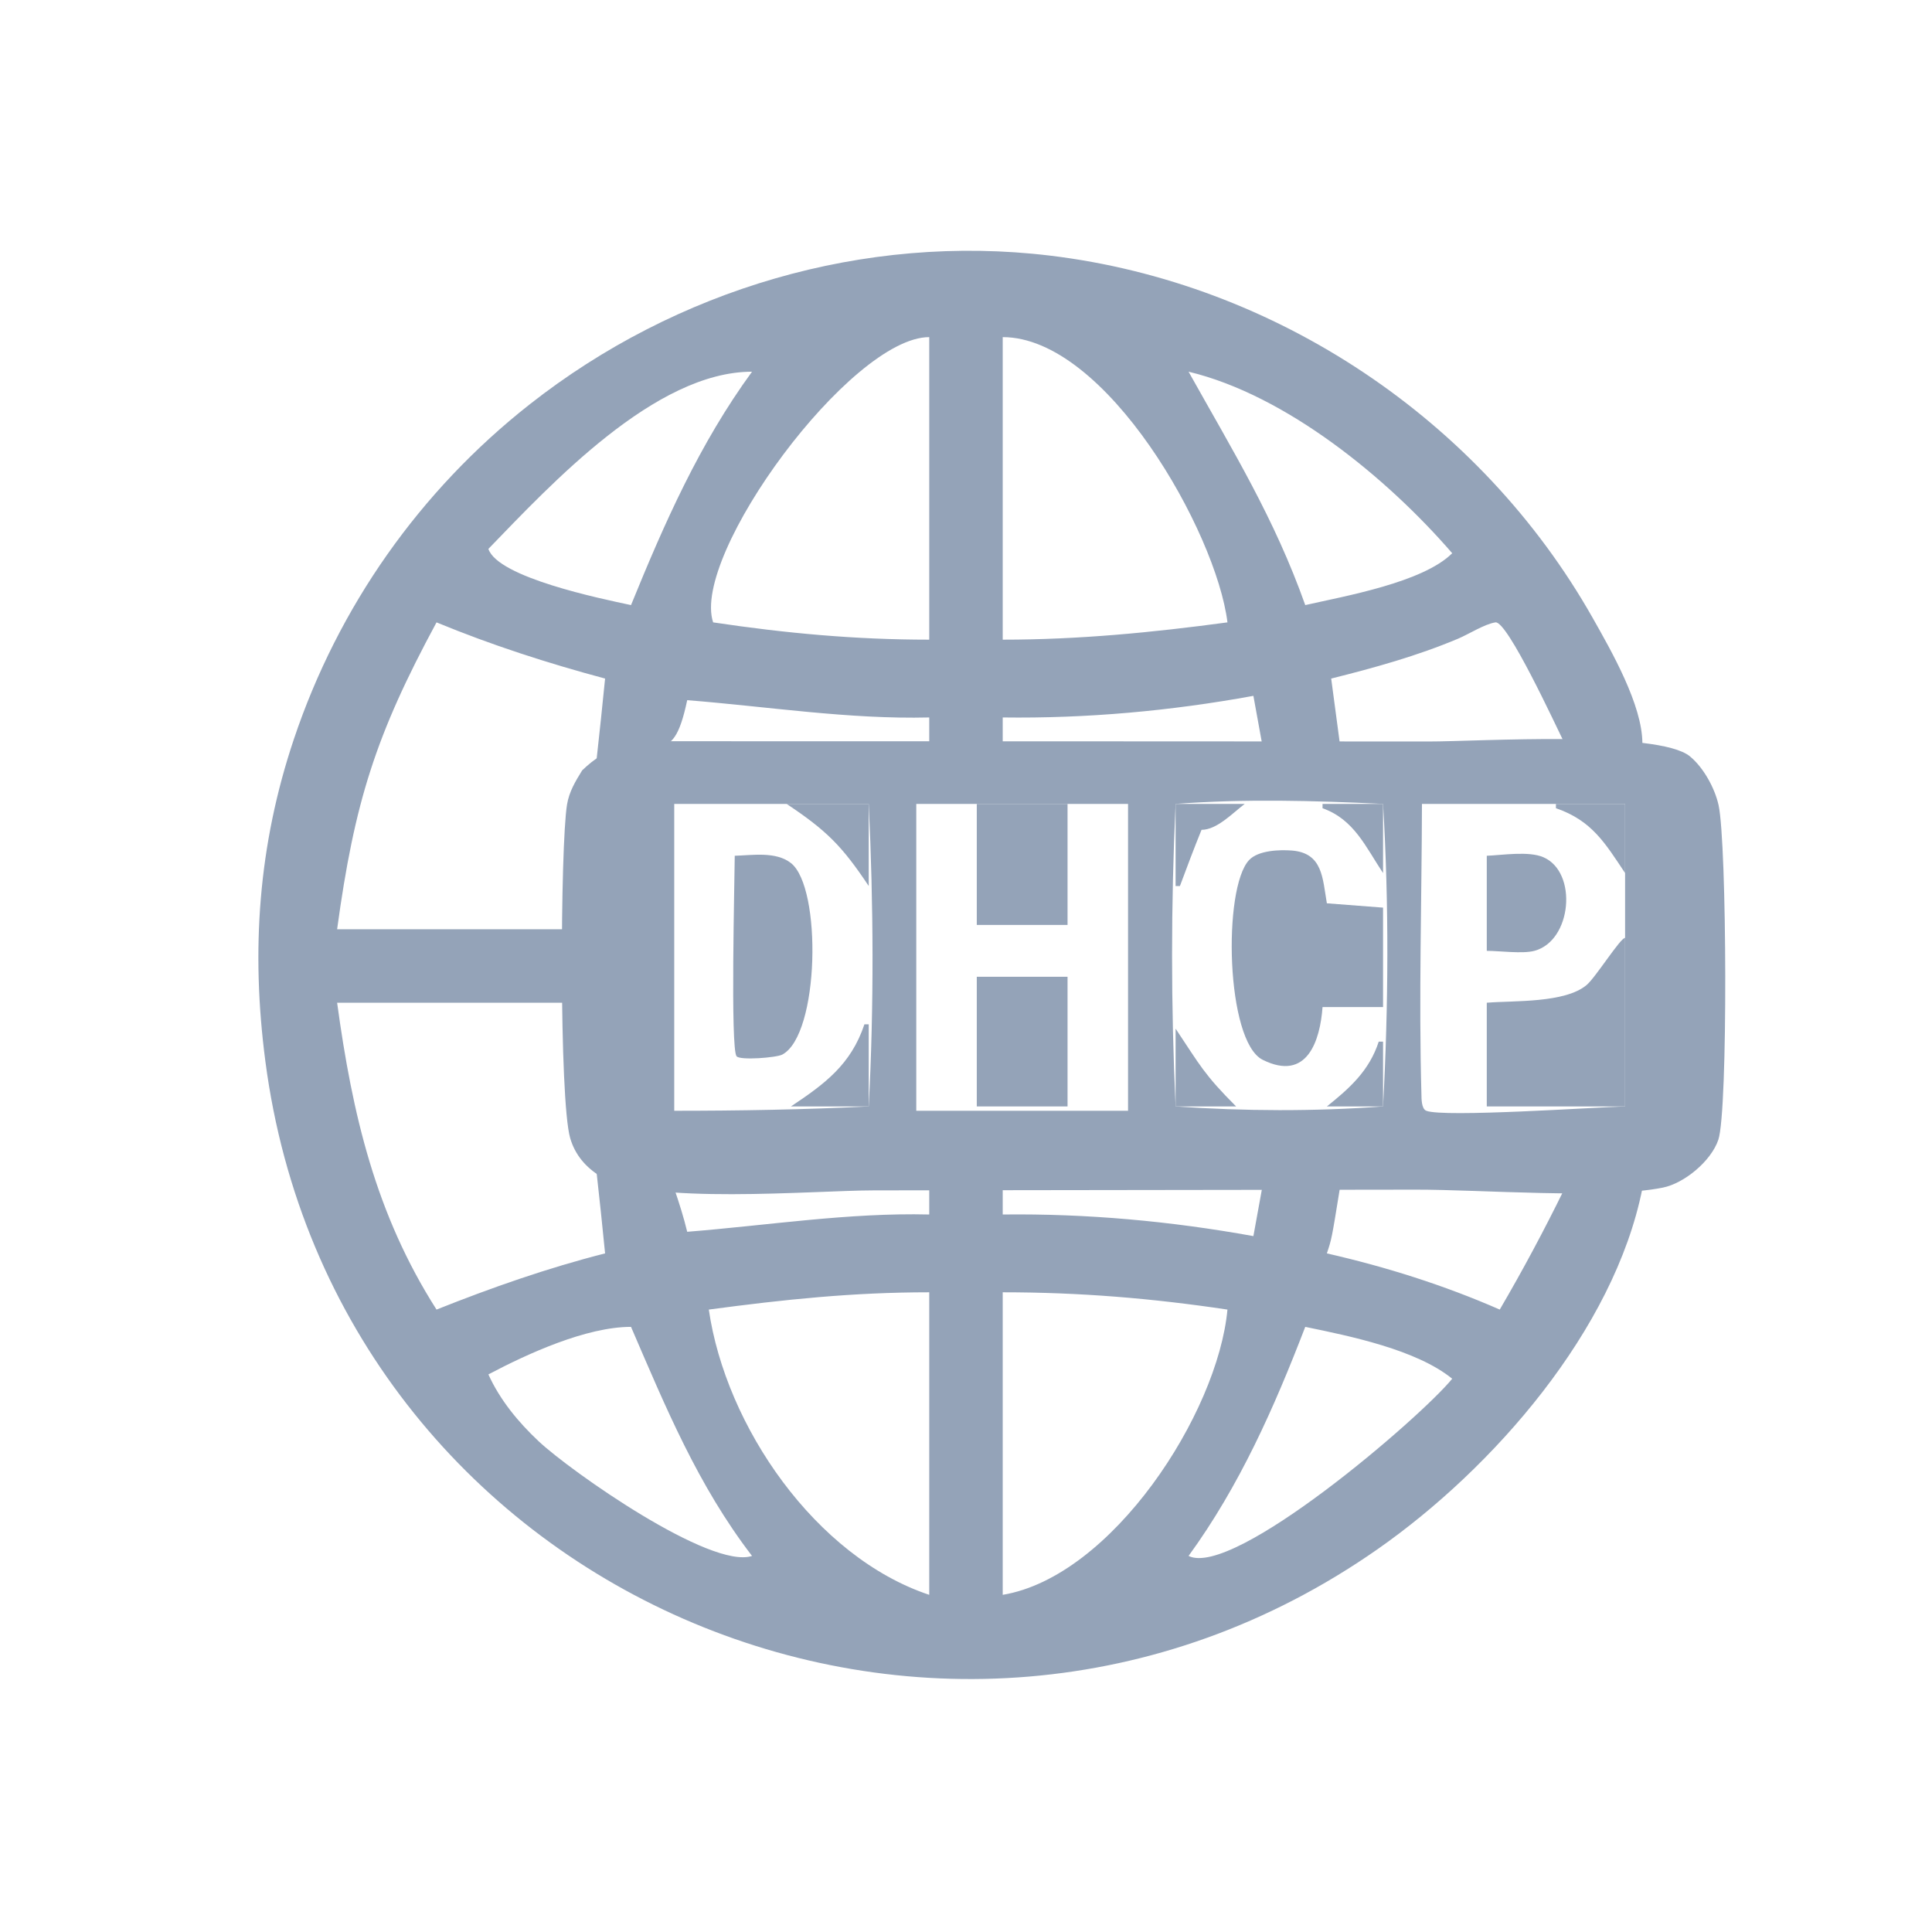
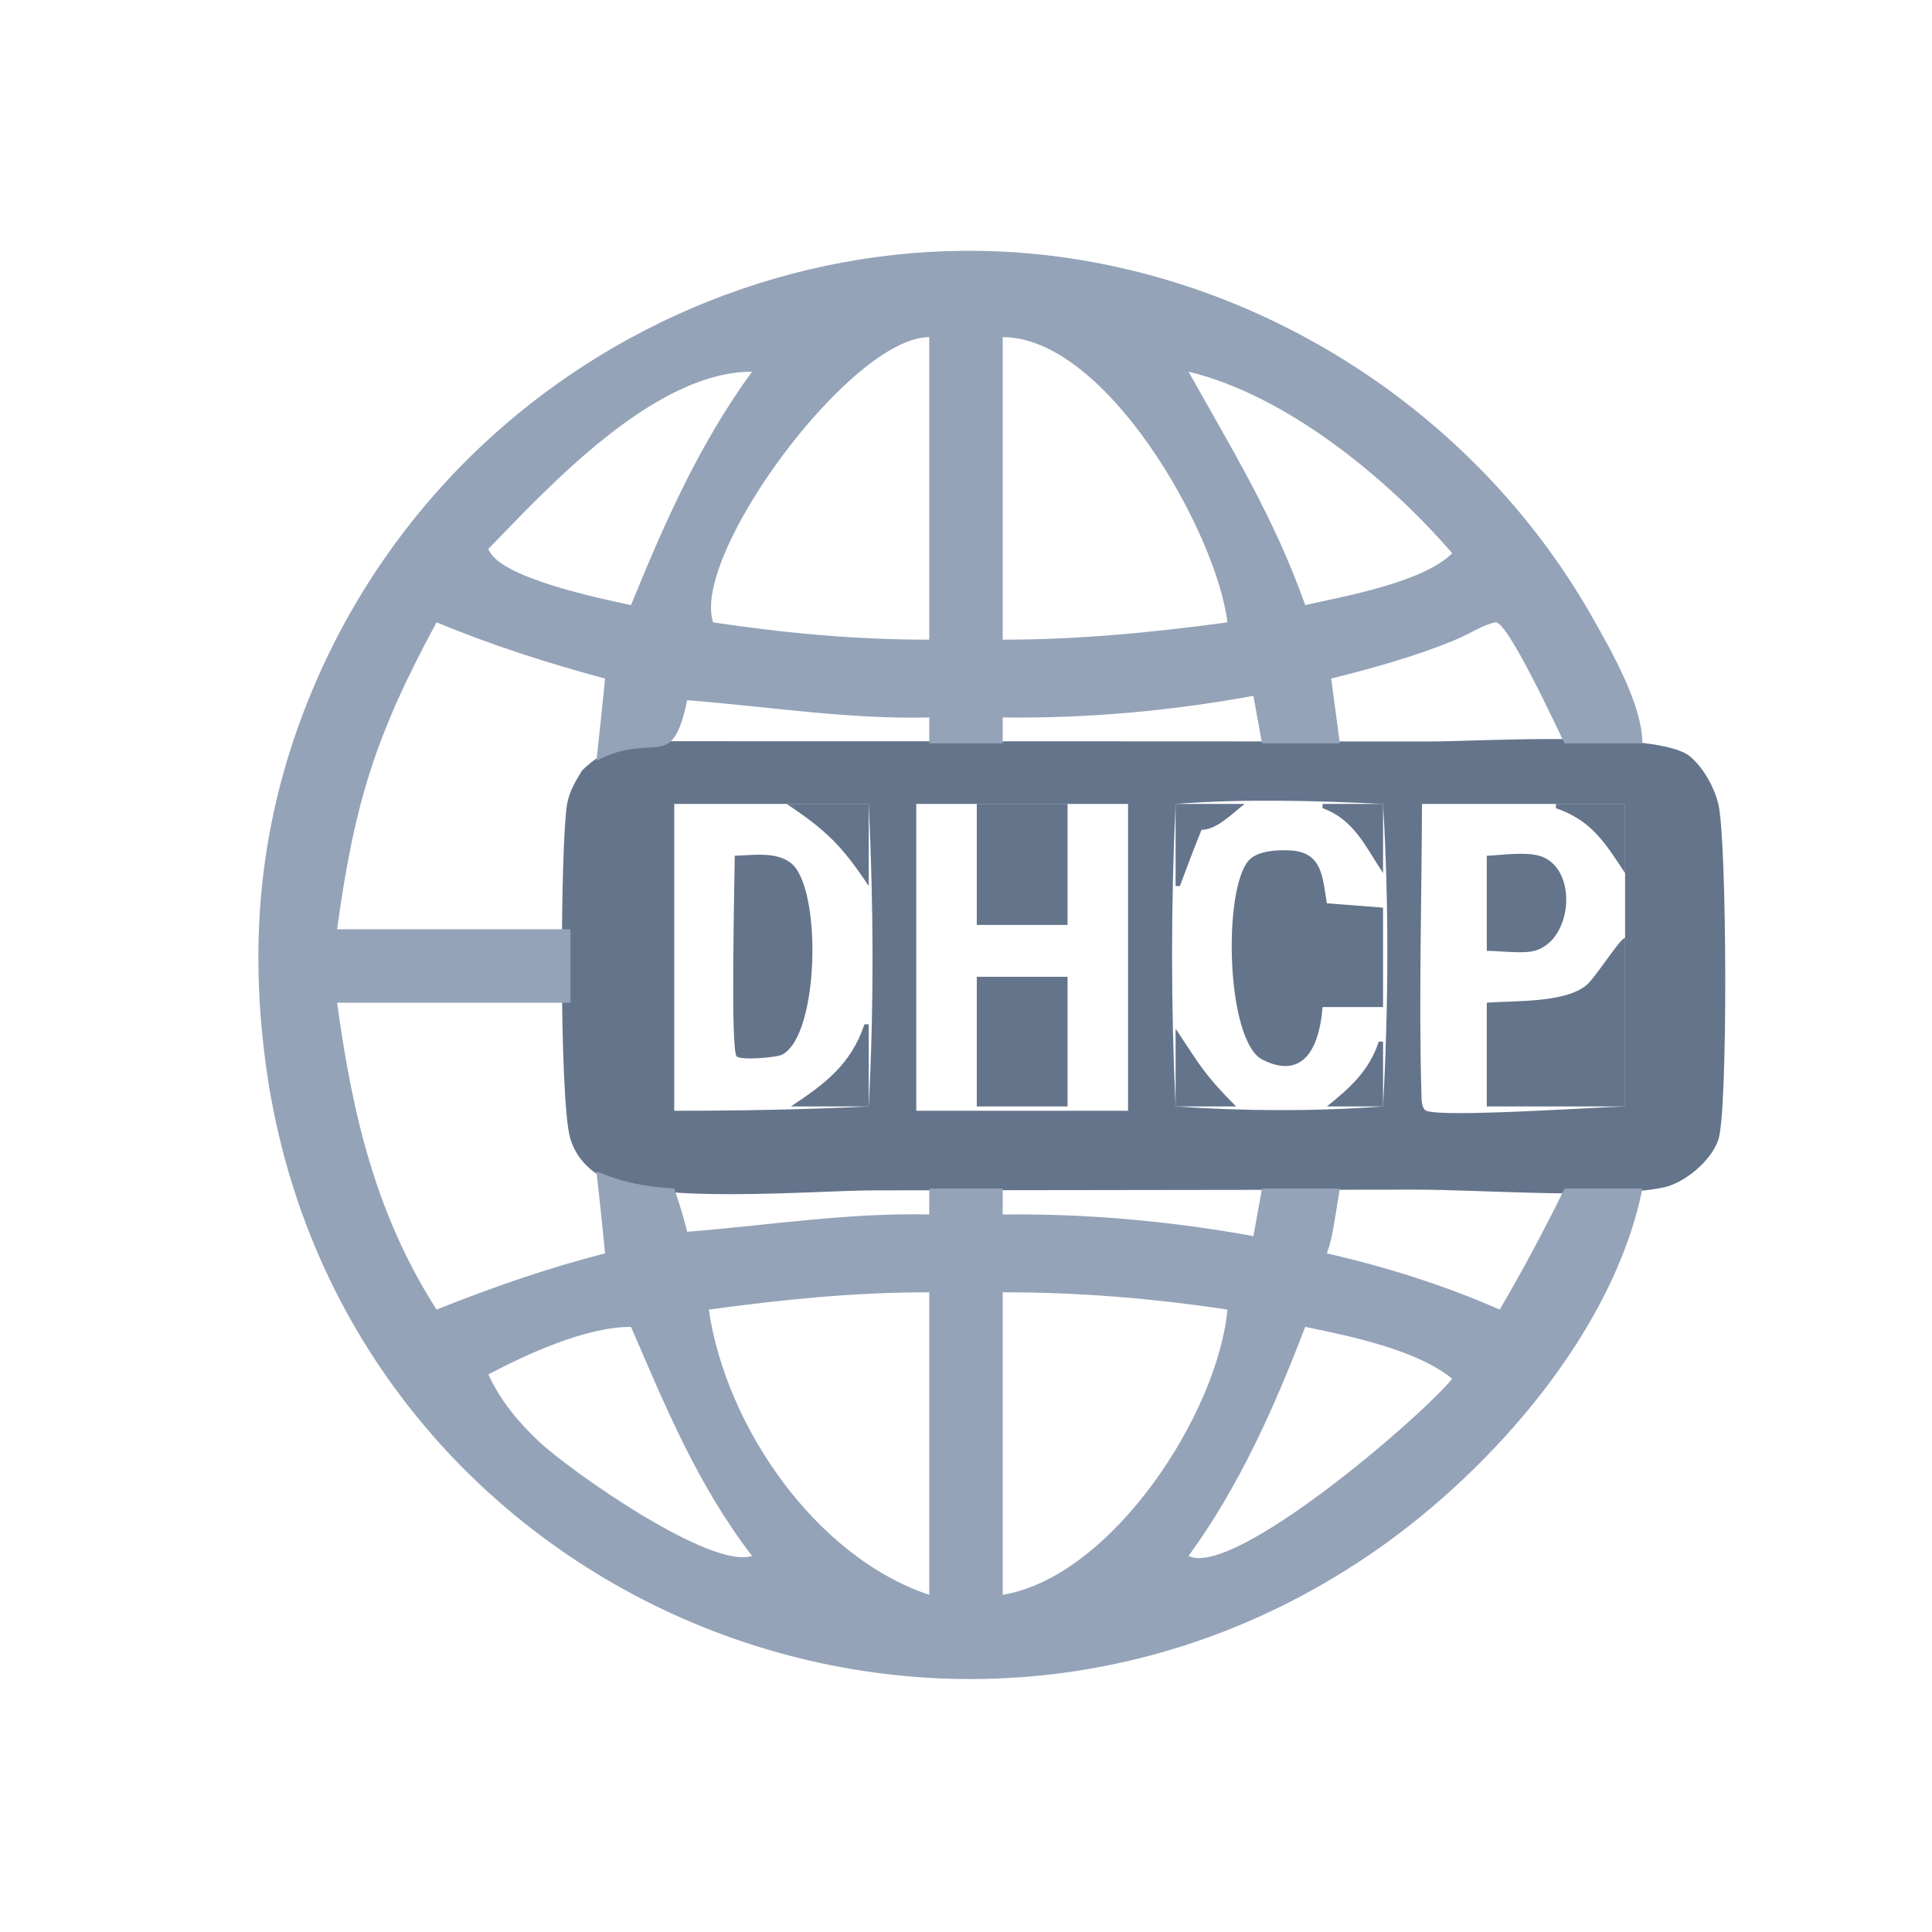
<svg xmlns="http://www.w3.org/2000/svg" viewBox="0 0 24 24" width="24" height="24" fill="none" stroke-linecap="round" stroke-linejoin="round" fill-opacity="0">
  <g transform="scale(0.05369)">
-     <path d="M134.69,178.25c5.79-5.63,11.43-6.75,19.26-6.75c58.89-.02,117.77,.05,176.66,.06c11.37,.01,52.99-2.66,60.39,3.44c3.15,2.59,5.76,7.35,6.63,11.29c1.93,8.75,2.21,70.78-.06,77.43c-1.67,4.93-7.87,10.08-12.88,11.07c-13.64,2.72-42.03,.43-57.19,.46c-41.77,.06-83.53,.12-125.3,.17c-14.14,.02-52.26,3.4-63.2-3.21c-3.44-2.08-5.96-5.01-7.08-8.9c-2.57-8.97-2.29-67.58-.73-77.13c.49-3.01,1.93-5.37,3.5-7.93ZM156,257c15.08,0,29.95-.26,45-1c1.23-23.42,1.11-46.58,0-70c-15,0-30,0-45,0c0,23.67,0,47.33,0,71Zm105-71c-16.33,0-32.67,0-49,0c0,23.67,0,47.33,0,71c16.33,0,32.67,0,49,0c0-23.67,0-47.33,0-71Zm59,0c-16.08-.77-31.94-1.2-48,0c-1.09,23.44-1.09,46.56,0,70c16.09,1.1,31.92,1.18,48,0c1.26-23.38,1.39-46.63,0-70Zm56,0c-15.67,0-31.33,0-47,0c-.05,22.34-.75,44.9-.12,67.22c.02,.88-.03,3.32,1.12,3.78c4.02,1.6,39.14-.83,46-1c0-23.33,0-46.67,0-70Z" fill="#94A3B8" fill-opacity="1" />
-     <path d="M182,186c6.33,0,12.67,0,19,0c0,6.33,0,12.67,0,19c-6.19-9.28-9.73-12.82-19-19Z" fill="#94A3B8" fill-opacity="1" />
-     <path d="M226,214c0-9.33,0-18.67,0-28c7,0,14,0,21,0c0,9.33,0,18.67,0,28c-7,0-14,0-21,0Z" fill="#94A3B8" fill-opacity="1" />
-     <path d="M288,186c-2.8,2.1-6.42,6-10,6c-1.75,4.3-3.38,8.65-5,13c-.33,0-.66,0-1,0c0-6.33,0-12.67,0-19c5.33,0,10.67,0,16,0Z" fill="#94A3B8" fill-opacity="1" />
-     <path d="M320,202c-4.02-6.03-6.68-12.39-14-15c0-.33,0-.66,0-1c4.67,0,9.33,0,14,0c0,5.33,0,10.67,0,16Z" fill="#94A3B8" fill-opacity="1" />
-     <path d="M376,202c-4.62-6.92-7.67-12.14-16-15c0-.33,0-.66,0-1c5.33,0,10.67,0,16,0c0,5.33,0,10.67,0,16Z" fill="#94A3B8" fill-opacity="1" />
-     <path d="M320,233c-4.67,0-9.33,0-14,0c-.56,7.71-3.53,17.35-13.85,12.21c-8.54-4.26-9.26-39.68-3.15-46.21c2.12-2.27,7.07-2.43,9.91-2.21c7.16,.58,7.08,6.4,8.09,12.21c4.33,.33,8.67,.67,13,1c0,7.67,0,15.33,0,23Z" fill="#94A3B8" fill-opacity="1" />
-     <path d="M170,198c4.13-.12,9.52-1.04,13,1.69c7.19,5.63,6.63,39.71-2,44.31c-1.35,.72-9.79,1.38-10.58,.39c-1.45-1.8-.44-41.08-.42-46.39Z" fill="#94A3B8" fill-opacity="1" />
-     <path d="M344,220c0-7.33,0-14.67,0-22c3.57-.14,9.69-1.14,13.1,.34c7.99,3.45,6.61,19.37-2.1,21.66c-2.75,.73-7.99,0-11,0Z" fill="#94A3B8" fill-opacity="1" />
-     <path d="M344,256c0-8,0-16,0-24c6.27-.51,18.08,.12,23.09-4.09C369.18,226.16,374.9,217,376,217c0,13,0,26,0,39c-10.67,0-21.33,0-32,0Z" fill="#94A3B8" fill-opacity="1" />
-     <path d="M226,256c0-10,0-20,0-30c7,0,14,0,21,0c0,10,0,20,0,30c-7,0-14,0-21,0Z" fill="#94A3B8" fill-opacity="1" />
-     <path d="M183,256c7.83-5.22,13.89-9.68,17-19c.33,0,.66,0,1,0c0,6.33,0,12.67,0,19c-6,0-12,0-18,0Z" fill="#94A3B8" fill-opacity="1" />
-     <path d="M272,238c5.66,8.49,6.61,10.61,14,18c-4.67,0-9.33,0-14,0c0-6,0-12,0-18Z" fill="#94A3B8" fill-opacity="1" />
-     <path d="M307,256c5.31-4.25,9.83-8.3,12-15c.33,0,.66,0,1,0c0,5,0,10,0,15c-4.33,0-8.67,0-13,0Z" fill="#94A3B8" fill-opacity="1" />
+     <path d="M134.69,178.25c5.79-5.63,11.43-6.75,19.26-6.75c58.89-.02,117.77,.05,176.66,.06c11.37,.01,52.99-2.66,60.39,3.44c3.15,2.59,5.76,7.35,6.63,11.29c1.93,8.75,2.21,70.78-.06,77.43c-1.67,4.93-7.87,10.08-12.88,11.07c-13.64,2.72-42.03,.43-57.19,.46c-41.77,.06-83.53,.12-125.3,.17c-14.14,.02-52.26,3.4-63.2-3.21c-3.44-2.08-5.96-5.01-7.08-8.9c-2.57-8.97-2.29-67.58-.73-77.13c.49-3.01,1.93-5.37,3.5-7.93ZM156,257c15.08,0,29.95-.26,45-1c1.23-23.42,1.11-46.58,0-70c-15,0-30,0-45,0c0,23.67,0,47.33,0,71Zm105-71c-16.33,0-32.67,0-49,0c0,23.67,0,47.33,0,71c16.33,0,32.67,0,49,0c0-23.67,0-47.33,0-71Zm59,0c-16.08-.77-31.94-1.2-48,0c-1.09,23.44-1.09,46.56,0,70c16.09,1.1,31.92,1.18,48,0c1.26-23.38,1.39-46.63,0-70Zm56,0c-15.67,0-31.33,0-47,0c-.05,22.34-.75,44.9-.12,67.22c.02,.88-.03,3.32,1.12,3.78c4.02,1.6,39.14-.83,46-1c0-23.33,0-46.67,0-70Z" fill="#64748B" fill-opacity="1" />
+     <path d="M182,186c6.33,0,12.67,0,19,0c0,6.33,0,12.67,0,19c-6.19-9.28-9.73-12.82-19-19Z" fill="#64748B" fill-opacity="1" />
+     <path d="M226,214c0-9.33,0-18.67,0-28c7,0,14,0,21,0c0,9.33,0,18.67,0,28c-7,0-14,0-21,0Z" fill="#64748B" fill-opacity="1" />
+     <path d="M288,186c-2.8,2.1-6.42,6-10,6c-1.75,4.3-3.38,8.65-5,13c-.33,0-.66,0-1,0c0-6.33,0-12.67,0-19c5.33,0,10.67,0,16,0Z" fill="#64748B" fill-opacity="1" />
+     <path d="M320,202c-4.02-6.03-6.68-12.39-14-15c0-.33,0-.66,0-1c4.67,0,9.33,0,14,0c0,5.33,0,10.67,0,16Z" fill="#64748B" fill-opacity="1" />
+     <path d="M376,202c-4.62-6.92-7.67-12.14-16-15c0-.33,0-.66,0-1c5.33,0,10.67,0,16,0c0,5.33,0,10.67,0,16Z" fill="#64748B" fill-opacity="1" />
+     <path d="M320,233c-4.67,0-9.33,0-14,0c-.56,7.71-3.53,17.35-13.85,12.21c-8.54-4.26-9.26-39.68-3.15-46.21c2.12-2.27,7.07-2.43,9.91-2.21c7.16,.58,7.08,6.4,8.09,12.21c4.33,.33,8.67,.67,13,1c0,7.67,0,15.33,0,23Z" fill="#64748B" fill-opacity="1" />
+     <path d="M170,198c4.13-.12,9.52-1.04,13,1.69c7.19,5.63,6.63,39.71-2,44.31c-1.35,.72-9.79,1.38-10.58,.39c-1.45-1.8-.44-41.08-.42-46.39Z" fill="#64748B" fill-opacity="1" />
+     <path d="M344,220c0-7.33,0-14.67,0-22c3.57-.14,9.69-1.14,13.1,.34c7.99,3.45,6.61,19.37-2.1,21.66c-2.75,.73-7.99,0-11,0Z" fill="#64748B" fill-opacity="1" />
+     <path d="M344,256c0-8,0-16,0-24c6.27-.51,18.08,.12,23.09-4.09C369.18,226.16,374.9,217,376,217c0,13,0,26,0,39c-10.67,0-21.33,0-32,0Z" fill="#64748B" fill-opacity="1" />
+     <path d="M226,256c0-10,0-20,0-30c7,0,14,0,21,0c0,10,0,20,0,30c-7,0-14,0-21,0Z" fill="#64748B" fill-opacity="1" />
+     <path d="M183,256c7.83-5.22,13.89-9.68,17-19c.33,0,.66,0,1,0c0,6.33,0,12.67,0,19c-6,0-12,0-18,0Z" fill="#64748B" fill-opacity="1" />
+     <path d="M272,238c5.66,8.49,6.61,10.61,14,18c-4.67,0-9.33,0-14,0c0-6,0-12,0-18Z" fill="#64748B" fill-opacity="1" />
+     <path d="M307,256c5.31-4.25,9.83-8.3,12-15c.33,0,.66,0,1,0c0,5,0,10,0,15c-4.33,0-8.67,0-13,0Z" fill="#64748B" fill-opacity="1" />
    <path d="M138,176c.71-6.33,1.37-12.66,2-19c-13.26-3.55-26.31-7.76-39-13c-14.07,26.03-18.99,41.6-23,71c18,0,36,0,54,0c0,5.67,0,11.33,0,17c-18,0-36,0-54,0c3.52,25.81,8.93,48.97,23,71c12.75-5.08,25.69-9.62,39-13c-.62-6.34-1.29-12.67-2-19c6.08,2.59,11.41,3.61,18,4c1.13,3.31,2.18,6.6,3,10c18.56-1.47,37.37-4.46,56-4c0-1.98,0-3.96,0-6c5.67,0,11.33,0,17,0c0,1.98,0,3.96,0,6c19.49-.23,38.82,1.53,58,5c.67-3.67,1.33-7.33,2-11c6,0,12,0,18,0c-1.88,11.63-1.88,11.63-3,15c13.74,3.14,27.08,7.34,40,13c5.37-9.18,10.32-18.45,15-28c6,0,12,0,18,0c-6.56,32.8-34.53,64.73-61.21,83.4C217.57,429.23,77.48,368.29,61.4,245.55C58.04,219.94,59.76,195.54,68,171c10.27-30.6,29.15-57.46,54.55-77.44c33.85-26.63,77.46-39.59,120.37-34.42c52.25,6.29,99.63,38.01,125.55,83.77C372.85,150.65,380,163.12,380,172c-6,0-12,0-18,0c-2.02-4.08-13.24-28.43-16-28c-2.54,.4-6.15,2.72-8.61,3.76c-9.48,4-19.43,6.75-29.39,9.24c.67,5,1.33,10,2,15c-6,0-12,0-18,0c-.67-3.67-1.33-7.33-2-11c-19.09,3.49-38.59,5.26-58,5c0,1.98,0,3.96,0,6c-5.67,0-11.33,0-17,0c0-1.98,0-3.96,0-6c-18.63,.46-37.44-2.53-56-4c-3.63,17.16-7.21,6.95-21,14Zm94-28c17.64,0,34.54-1.65,52-4c-2.58-20.9-28.09-66-52-66c0,23.33,0,46.67,0,70ZM215,78c-18.13,0-55.2,50.4-50,66c16.84,2.52,32.89,4,50,4c0-23.33,0-46.67,0-70Zm-41,8c-22.41,0-46.41,25.93-61,41c2.21,6.62,25.97,11.5,33,13c7.74-18.99,15.83-37.34,28-54Zm101,0c10.28,18.39,19.85,33.88,27,54c9.23-2.09,27.25-5.25,34-12c-14.93-17.28-38.34-36.57-61-42ZM215,369c0-23.33,0-46.67,0-70c-17.66,0-33.53,1.66-51,4c3.91,27.01,24.72,57.24,51,66Zm17,0c25.25-4.21,49.74-41.85,52-66c-17.53-2.62-34.17-4-52-4c0,23.33,0,46.67,0,70Zm43-9c10.39,5.19,53.69-32.02,61-41c-8.27-6.73-23.65-9.87-34-12c-7.17,18.63-15.19,36.78-27,53Zm-101,0c-12.52-16.31-19.94-34.3-28-53c-10.36,0-23.94,6.21-33,11c2.69,5.93,6.92,11.05,11.64,15.48c7.4,6.94,39.8,29.71,49.36,26.52Z" fill="#94A3B8" fill-opacity="1" />
  </g>
</svg>
